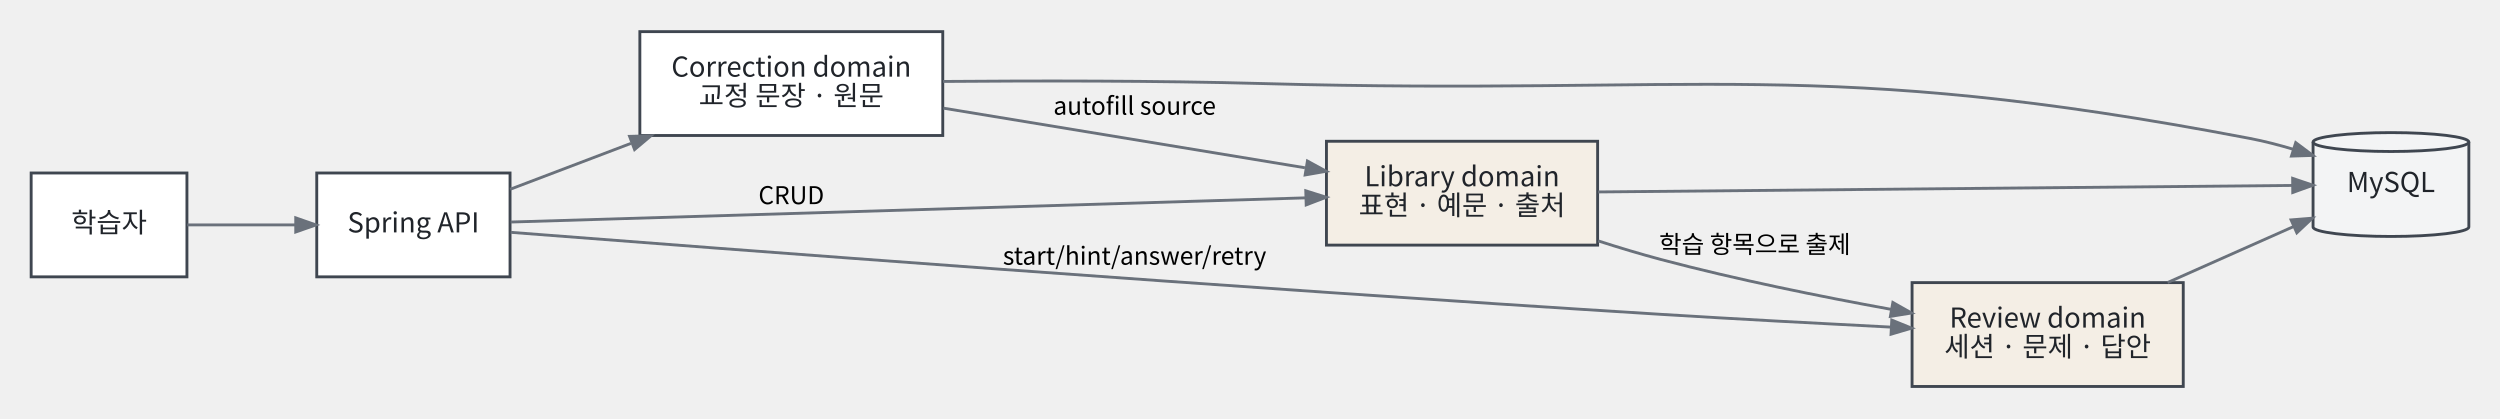
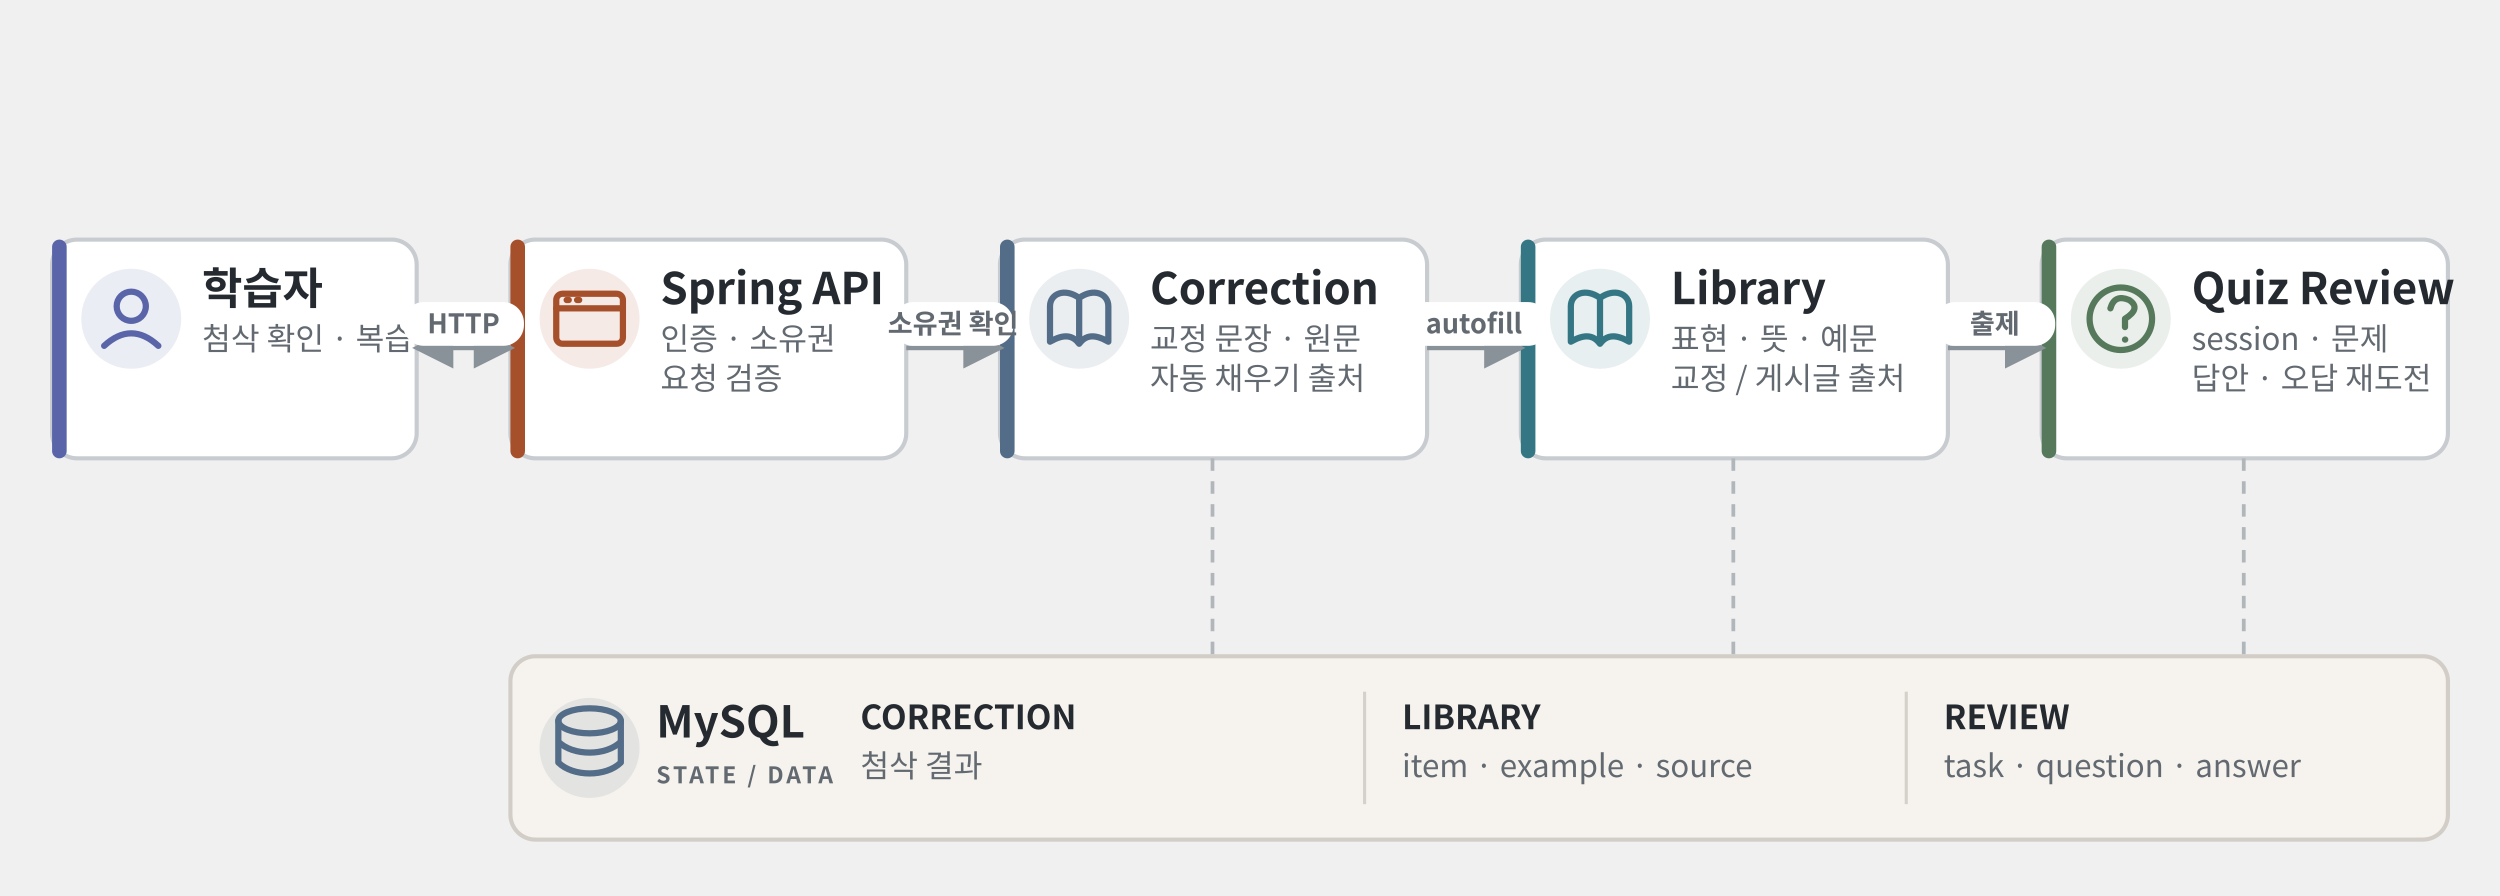
- <svg xmlns="http://www.w3.org/2000/svg" width="867pt" height="145pt" viewBox="0.00 0.00 866.60 144.60">
-   <g id="graph0" class="graph" transform="scale(1 1) rotate(0) translate(10.8 133.8)">
-     <g id="node1" class="node">
-       <polygon fill="#ffffff" stroke="#3f4650" points="54,-74 0,-74 0,-38 54,-38 54,-74" />
-       <text text-anchor="middle" x="27" y="-53.4" font-family="Noto Sans CJK KR" font-size="9.50" fill="#20242a">학습자</text>
-     </g>
-     <g id="node2" class="node">
-       <polygon fill="#ffffff" stroke="#3f4650" points="166,-74 99,-74 99,-38 166,-38 166,-74" />
-       <text text-anchor="middle" x="132.5" y="-53.4" font-family="Noto Sans CJK KR" font-size="9.50" fill="#20242a">Spring API</text>
-     </g>
-     <g id="edge1" class="edge">
-       <path fill="none" stroke="#6a717b" d="M54.12,-56C65.43,-56 78.93,-56 91.46,-56" />
-       <polygon fill="#6a717b" stroke="#6a717b" points="91.71,-58.45 98.71,-56 91.71,-53.55 91.71,-58.45" />
-     </g>
-     <g id="node3" class="node">
-       <polygon fill="#ffffff" stroke="#3f4650" points="316,-123 211,-123 211,-87 316,-87 316,-123" />
-       <text text-anchor="middle" x="263.5" y="-107.4" font-family="Noto Sans CJK KR" font-size="9.50" fill="#20242a">Correction domain</text>
-       <text text-anchor="middle" x="263.5" y="-97.4" font-family="Noto Sans CJK KR" font-size="9.50" fill="#20242a">교정 문장 · 원문</text>
-     </g>
-     <g id="edge2" class="edge">
-       <path fill="none" stroke="#6a717b" d="M166.05,-68.36C178.75,-73.19 193.66,-78.85 207.91,-84.27" />
-       <polygon fill="#6a717b" stroke="#6a717b" points="207.43,-86.7 214.84,-86.9 209.17,-82.12 207.43,-86.7" />
-     </g>
-     <g id="node4" class="node">
-       <polygon fill="#f4eee5" stroke="#3f4650" points="543,-85 449,-85 449,-49 543,-49 543,-85" />
-       <text text-anchor="middle" x="496" y="-69.4" font-family="Noto Sans CJK KR" font-size="9.50" fill="#20242a">Library domain</text>
-       <text text-anchor="middle" x="496" y="-59.4" font-family="Noto Sans CJK KR" font-size="9.50" fill="#20242a">표현 · 예문 · 출처</text>
-     </g>
-     <g id="edge4" class="edge">
-       <path fill="none" stroke="#6a717b" d="M166.22,-57C228.77,-58.9 365.83,-63.07 441.75,-65.38" />
-       <polygon fill="#6a717b" stroke="#6a717b" points="441.83,-67.83 448.9,-65.6 441.98,-62.94 441.83,-67.83" />
-       <text text-anchor="middle" x="263.5" y="-63.2" font-family="Noto Sans CJK KR" font-size="8.50">CRUD</text>
-     </g>
-     <g id="node5" class="node">
-       <polygon fill="#f4eee5" stroke="#3f4650" points="746,-36 652,-36 652,0 746,0 746,-36" />
-       <text text-anchor="middle" x="699" y="-20.4" font-family="Noto Sans CJK KR" font-size="9.50" fill="#20242a">Review domain</text>
-       <text text-anchor="middle" x="699" y="-10.4" font-family="Noto Sans CJK KR" font-size="9.50" fill="#20242a">세션 · 문제 · 답안</text>
-     </g>
-     <g id="edge6" class="edge">
-       <path fill="none" stroke="#6a717b" d="M166.23,-53.43C238.28,-47.82 416.01,-34.25 565,-25 591.26,-23.37 620.44,-21.81 644.77,-20.57" />
-       <polygon fill="#6a717b" stroke="#6a717b" points="644.96,-23.01 651.82,-20.22 644.71,-18.12 644.96,-23.01" />
-       <text text-anchor="middle" x="382.5" y="-42.2" font-family="Noto Sans CJK KR" font-size="8.50">start/hint/answer/retry</text>
-     </g>
-     <g id="edge3" class="edge">
-       <path fill="none" stroke="#6a717b" d="M316.23,-96.47C353.56,-90.32 403.82,-82.03 441.54,-75.81" />
-       <polygon fill="#6a717b" stroke="#6a717b" points="442.4,-78.15 448.91,-74.6 441.61,-73.32 442.4,-78.15" />
-       <text text-anchor="middle" x="382.5" y="-94.2" font-family="Noto Sans CJK KR" font-size="8.50">autofill source</text>
-     </g>
-     <g id="node6" class="node">
-       <path fill="#f3f4f5" stroke="#3f4650" d="M845,-84.73C845,-86.53 832.9,-88 818,-88 803.1,-88 791,-86.53 791,-84.73 791,-84.73 791,-55.27 791,-55.27 791,-53.47 803.1,-52 818,-52 832.9,-52 845,-53.47 845,-55.27 845,-55.27 845,-84.73 845,-84.73" />
-       <path fill="none" stroke="#3f4650" d="M845,-84.73C845,-82.92 832.9,-81.45 818,-81.45 803.1,-81.45 791,-82.92 791,-84.73" />
-       <text text-anchor="middle" x="818" y="-67.4" font-family="Noto Sans CJK KR" font-size="9.50" fill="#20242a">MySQL</text>
-     </g>
-     <g id="edge7" class="edge">
-       <path fill="none" stroke="#6a717b" d="M316.11,-105.73C348.05,-106 389.92,-106.03 427,-105 579.18,-100.78 619.47,-114.55 769,-86 773.98,-85.05 779.16,-83.71 784.19,-82.21" />
-       <polygon fill="#6a717b" stroke="#6a717b" points="784.99,-84.53 790.93,-80.09 783.51,-79.86 784.99,-84.53" />
-     </g>
-     <g id="edge5" class="edge">
-       <path fill="none" stroke="#6a717b" d="M543.2,-50.46C550.45,-48.13 557.89,-45.89 565,-44 590.97,-37.1 620.25,-31.18 644.7,-26.74" />
-       <polygon fill="#6a717b" stroke="#6a717b" points="645.34,-29.12 651.8,-25.47 644.48,-24.29 645.34,-29.12" />
-       <text text-anchor="middle" x="597.5" y="-46.2" font-family="Noto Sans CJK KR" font-size="8.50">학습 항목으로 출제</text>
-     </g>
-     <g id="edge8" class="edge">
-       <path fill="none" stroke="#6a717b" d="M543.19,-67.43C608.59,-68.05 726.58,-69.15 783.92,-69.69" />
-       <polygon fill="#6a717b" stroke="#6a717b" points="783.92,-72.14 790.94,-69.76 783.96,-67.24 783.92,-72.14" />
-     </g>
-     <g id="edge9" class="edge">
-       <path fill="none" stroke="#6a717b" d="M740.59,-36.04C754.89,-42.39 770.76,-49.45 784.32,-55.47" />
-       <polygon fill="#6a717b" stroke="#6a717b" points="783.38,-57.74 790.77,-58.34 785.37,-53.26 783.38,-57.74" />
-     </g>
-   </g>
+ <svg xmlns="http://www.w3.org/2000/svg" width="1200" height="430" viewBox="0 0 1200 430">
+   <defs>
+     <marker id="arrow" markerWidth="9" markerHeight="9" refX="8" refY="4.5" orient="auto">
+       <path d="M0,0 L9,4.5 L0,9 Z" fill="#8a9299" />
+     </marker>
+     <marker id="arrowBack" markerWidth="9" markerHeight="9" refX="1" refY="4.5" orient="auto">
+       <path d="M9,0 L0,4.5 L9,9 Z" fill="#8a9299" />
+     </marker>
+     <style>
+     text { font-family: "Noto Sans CJK KR", "Noto Sans KR", sans-serif; fill: #252a30; }
+     .title { font-size: 21px; font-weight: 700; }
+     .sub { font-size: 15px; fill: #626970; }
+     .tiny { font-size: 11px; font-weight: 700; letter-spacing: 1.4px; fill: #626970; }
+     .band-head { font-size: 16px; font-weight: 700; }
+     .label { font-size: 13px; font-weight: 650; text-anchor: middle; fill: #626970; }
+   </style>
+   </defs>
+   <rect x="25" y="115" width="175" height="105" rx="12" fill="#ffffff" stroke="#c8ccd0" stroke-width="2" />
+   <rect x="25" y="115" width="7" height="105" rx="3.5" fill="#5965a8" />
+   <circle cx="63" cy="153" r="24" fill="#5965a8" opacity="0.12" />
+   <circle cx="63" cy="147" r="7" fill="none" stroke="#5965a8" stroke-width="3" stroke-linecap="round" stroke-linejoin="round" />
+   <path d="M 50 166 Q 63 154 76 166" fill="none" stroke="#5965a8" stroke-width="3" stroke-linecap="round" stroke-linejoin="round" />
+   <text x="97" y="146" class="title">학습자</text>
+   <text x="97" y="168" class="sub">첨삭 확인 · 복습</text>
+   <rect x="245" y="115" width="190" height="105" rx="12" fill="#ffffff" stroke="#c8ccd0" stroke-width="2" />
+   <rect x="245" y="115" width="7" height="105" rx="3.5" fill="#a6502b" />
+   <circle cx="283" cy="153" r="24" fill="#a6502b" opacity="0.12" />
+   <rect x="267" y="141" width="32" height="24" rx="3" fill="none" stroke="#a6502b" stroke-width="3" stroke-linecap="round" stroke-linejoin="round" />
+   <path d="M 267 148 H 299 M 272 144 h 1 M 277 144 h 1" fill="none" stroke="#a6502b" stroke-width="3" stroke-linecap="round" stroke-linejoin="round" />
+   <text x="317" y="146" class="title">Spring API</text>
+   <text x="317" y="168" class="sub">인증 · 소유권</text>
+   <text x="317" y="187" class="sub">요청 검증</text>
+   <rect x="480" y="115" width="205" height="105" rx="12" fill="#ffffff" stroke="#c8ccd0" stroke-width="2" />
+   <rect x="480" y="115" width="7" height="105" rx="3.5" fill="#536c87" />
+   <circle cx="518" cy="153" r="24" fill="#536c87" opacity="0.12" />
+   <path d="M 518 143 C 511 138,504 141,504 147 V 164 C 511 160,515 161,518 165 M 518 143 C 525 138,532 141,532 147 V 164 C 525 160,521 161,518 165 Z" fill="none" stroke="#536c87" stroke-width="3" stroke-linecap="round" stroke-linejoin="round" />
+   <text x="552" y="146" class="title">Correction</text>
+   <text x="552" y="168" class="sub">교정 문장 · 원문</text>
+   <text x="552" y="187" class="sub">자동 채우기 출처</text>
+   <rect x="730" y="115" width="205" height="105" rx="12" fill="#ffffff" stroke="#c8ccd0" stroke-width="2" />
+   <rect x="730" y="115" width="7" height="105" rx="3.5" fill="#347683" />
+   <circle cx="768" cy="153" r="24" fill="#347683" opacity="0.12" />
+   <path d="M 768 143 C 761 138,754 141,754 147 V 164 C 761 160,765 161,768 165 M 768 143 C 775 138,782 141,782 147 V 164 C 775 160,771 161,768 165 Z" fill="none" stroke="#347683" stroke-width="3" stroke-linecap="round" stroke-linejoin="round" />
+   <text x="802" y="146" class="title">Library</text>
+   <text x="802" y="168" class="sub">표현 · 뜻 · 예문</text>
+   <text x="802" y="187" class="sub">교정 / 게시글 출처</text>
+   <rect x="980" y="115" width="195" height="105" rx="12" fill="#ffffff" stroke="#c8ccd0" stroke-width="2" />
+   <rect x="980" y="115" width="7" height="105" rx="3.5" fill="#55795a" />
+   <circle cx="1018" cy="153" r="24" fill="#55795a" opacity="0.12" />
+   <circle cx="1018" cy="153" r="15" fill="none" stroke="#55795a" stroke-width="3" stroke-linecap="round" stroke-linejoin="round" />
+   <path d="M 1013 148 Q 1015 141,1022 144 Q 1028 148,1020 153 V 157 M 1020 163 h .1" fill="none" stroke="#55795a" stroke-width="3" stroke-linecap="round" stroke-linejoin="round" />
+   <text x="1052" y="146" class="title">Quiz Review</text>
+   <text x="1052" y="168" class="sub">session · 문제</text>
+   <text x="1052" y="187" class="sub">답안 · 오답 재도전</text>
+   <line x1="200" y1="167" x2="245" y2="167" stroke="#8a9299" stroke-width="2.2" marker-end="url(#arrow)" marker-start="url(#arrowBack)" />
+   <rect x="193.5" y="145.0" width="58" height="21" rx="10" fill="#ffffff" />
+   <text x="222.5" y="160.0" class="label">HTTP</text>
+   <line x1="435" y1="167" x2="480" y2="167" stroke="#8a9299" stroke-width="2.2" marker-end="url(#arrow)" />
+   <rect x="428.5" y="145.0" width="58" height="21" rx="10" fill="#ffffff" />
+   <text x="457.5" y="160.0" class="label">소유권 확인</text>
+   <line x1="685" y1="167" x2="730" y2="167" stroke="#8a9299" stroke-width="2.2" marker-end="url(#arrow)" />
+   <rect x="671.5" y="145.0" width="72" height="21" rx="10" fill="#ffffff" />
+   <text x="707.5" y="160.0" class="label">autofill</text>
+   <line x1="935" y1="167" x2="980" y2="167" stroke="#8a9299" stroke-width="2.2" marker-end="url(#arrow)" />
+   <rect x="928.5" y="145.0" width="58" height="21" rx="10" fill="#ffffff" />
+   <text x="957.5" y="160.0" class="label">출제</text>
+   <rect x="245" y="315" width="930" height="88" rx="12" fill="#f6f3ee" stroke="#d2cec7" stroke-width="2" />
+   <circle cx="283" cy="359" r="24" fill="#536c87" opacity="0.12" />
+   <ellipse cx="283" cy="346" rx="15" ry="6" fill="none" stroke="#536c87" stroke-width="3" stroke-linecap="round" stroke-linejoin="round" />
+   <path d="M 268 346 V 366 M 298 346 V 366 M 268 356 C 275 363,291 363,298 356 M 268 366 C 275 373,291 373,298 366" fill="none" stroke="#536c87" stroke-width="3" stroke-linecap="round" stroke-linejoin="round" />
+   <text x="315" y="354" class="title">MySQL</text>
+   <text x="315" y="376" class="tiny">STATE / DATA</text>
+   <text x="413.0" y="350" class="band-head">CORRECTION</text>
+   <text x="413.0" y="373" class="sub">첨삭 결과</text>
+   <line x1="655.0" y1="332" x2="655.0" y2="386" stroke="#d4d0ca" stroke-width="1.5" />
+   <text x="673.0" y="350" class="band-head">LIBRARY</text>
+   <text x="673.0" y="373" class="sub">item · example · source</text>
+   <line x1="915.0" y1="332" x2="915.0" y2="386" stroke="#d4d0ca" stroke-width="1.5" />
+   <text x="933.0" y="350" class="band-head">REVIEW</text>
+   <text x="933.0" y="373" class="sub">task · question · answer</text>
+   <line x1="582" y1="220" x2="582" y2="315" stroke="#b1b6bb" stroke-width="1.8" stroke-dasharray="6 5" />
+   <line x1="832" y1="220" x2="832" y2="315" stroke="#b1b6bb" stroke-width="1.8" stroke-dasharray="6 5" />
+   <line x1="1077" y1="220" x2="1077" y2="315" stroke="#b1b6bb" stroke-width="1.8" stroke-dasharray="6 5" />
</svg>
